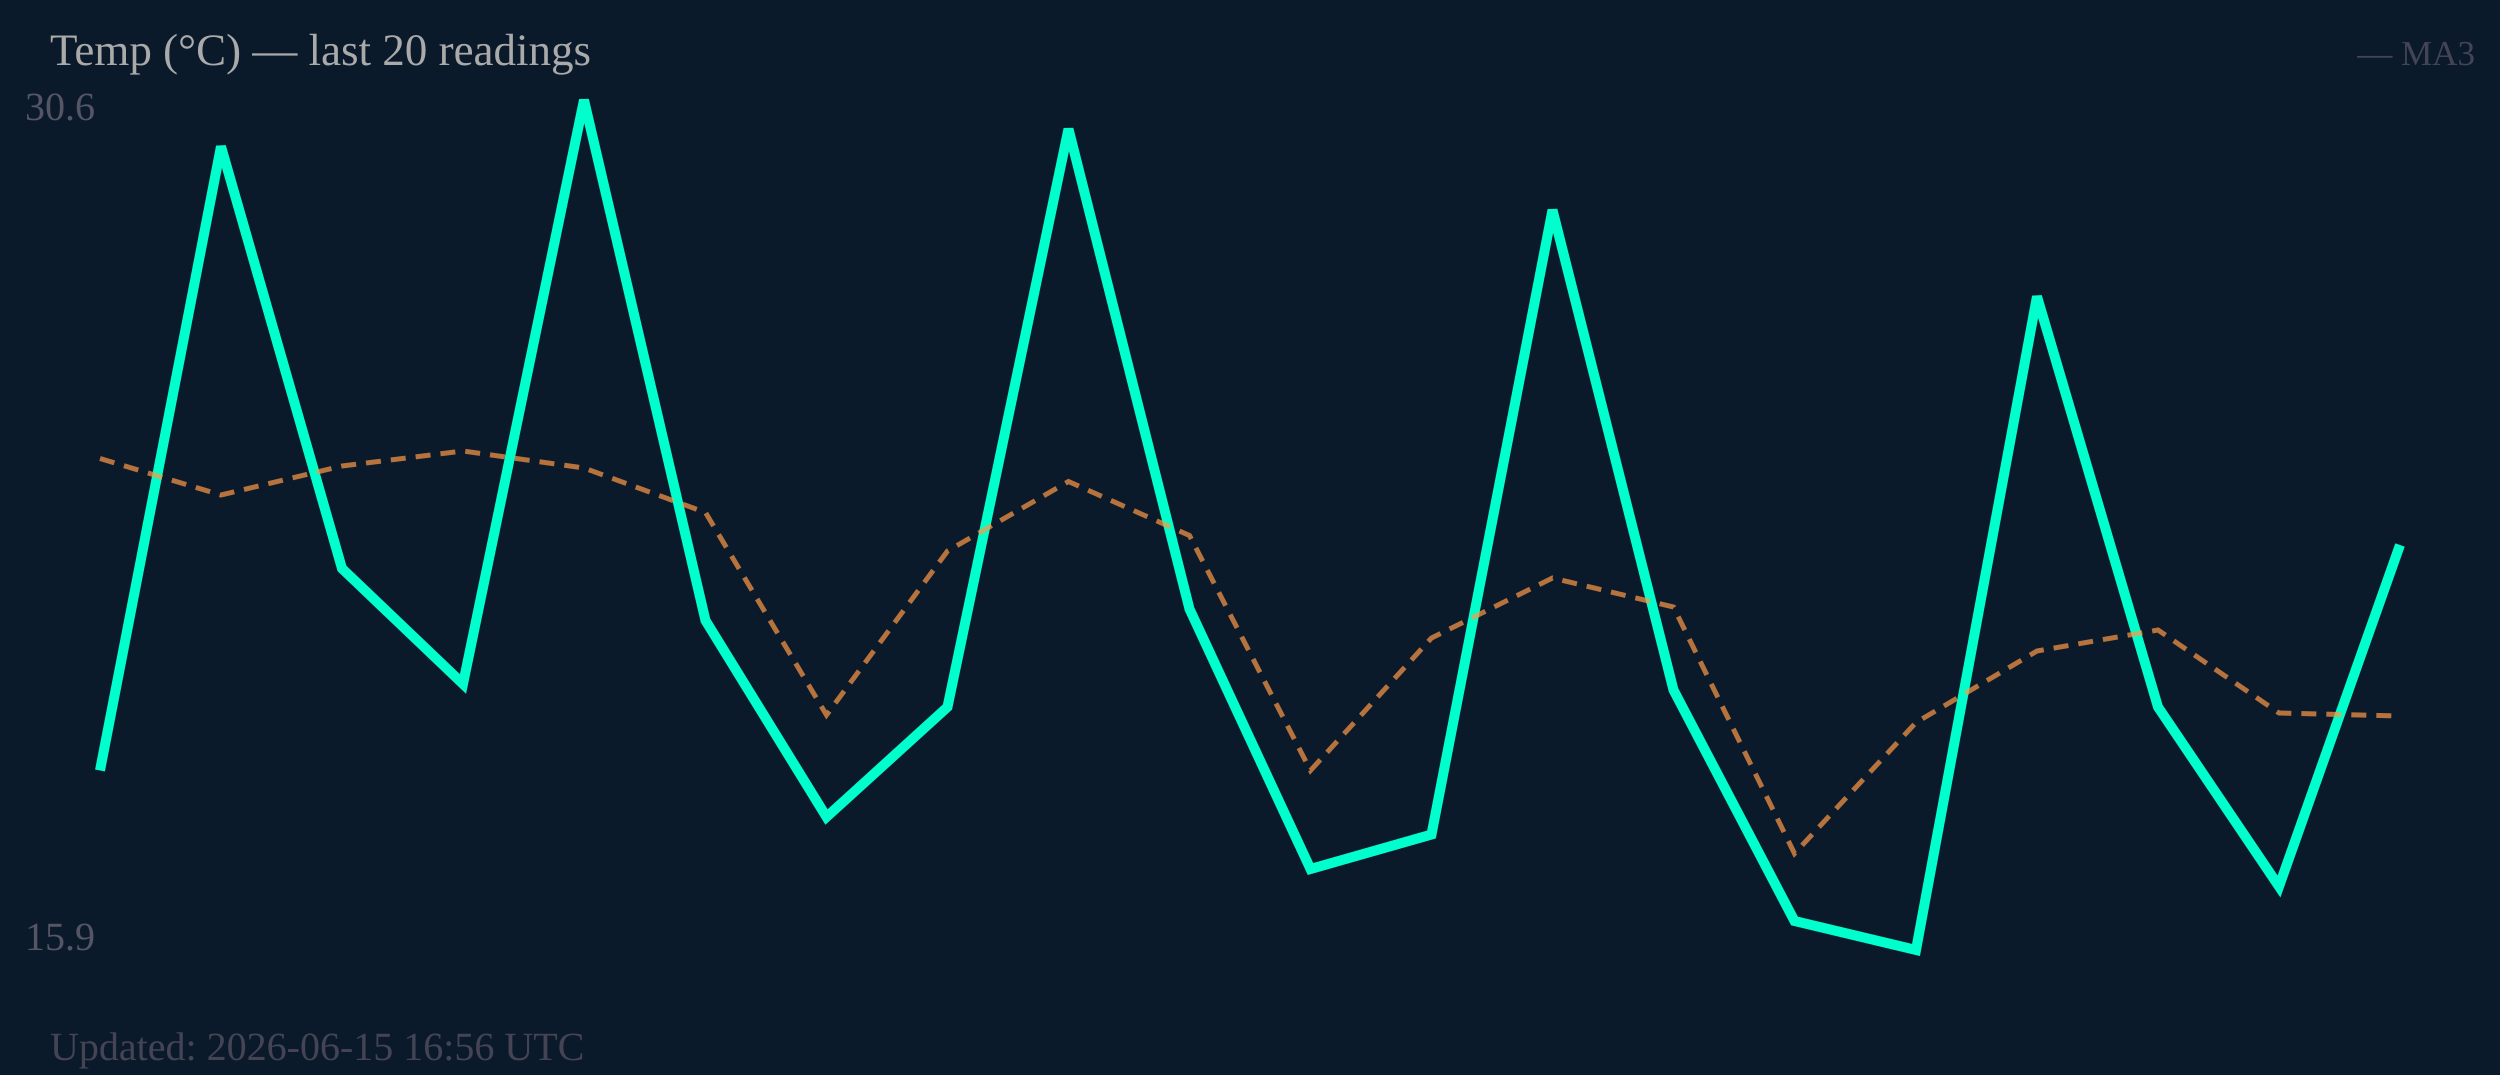
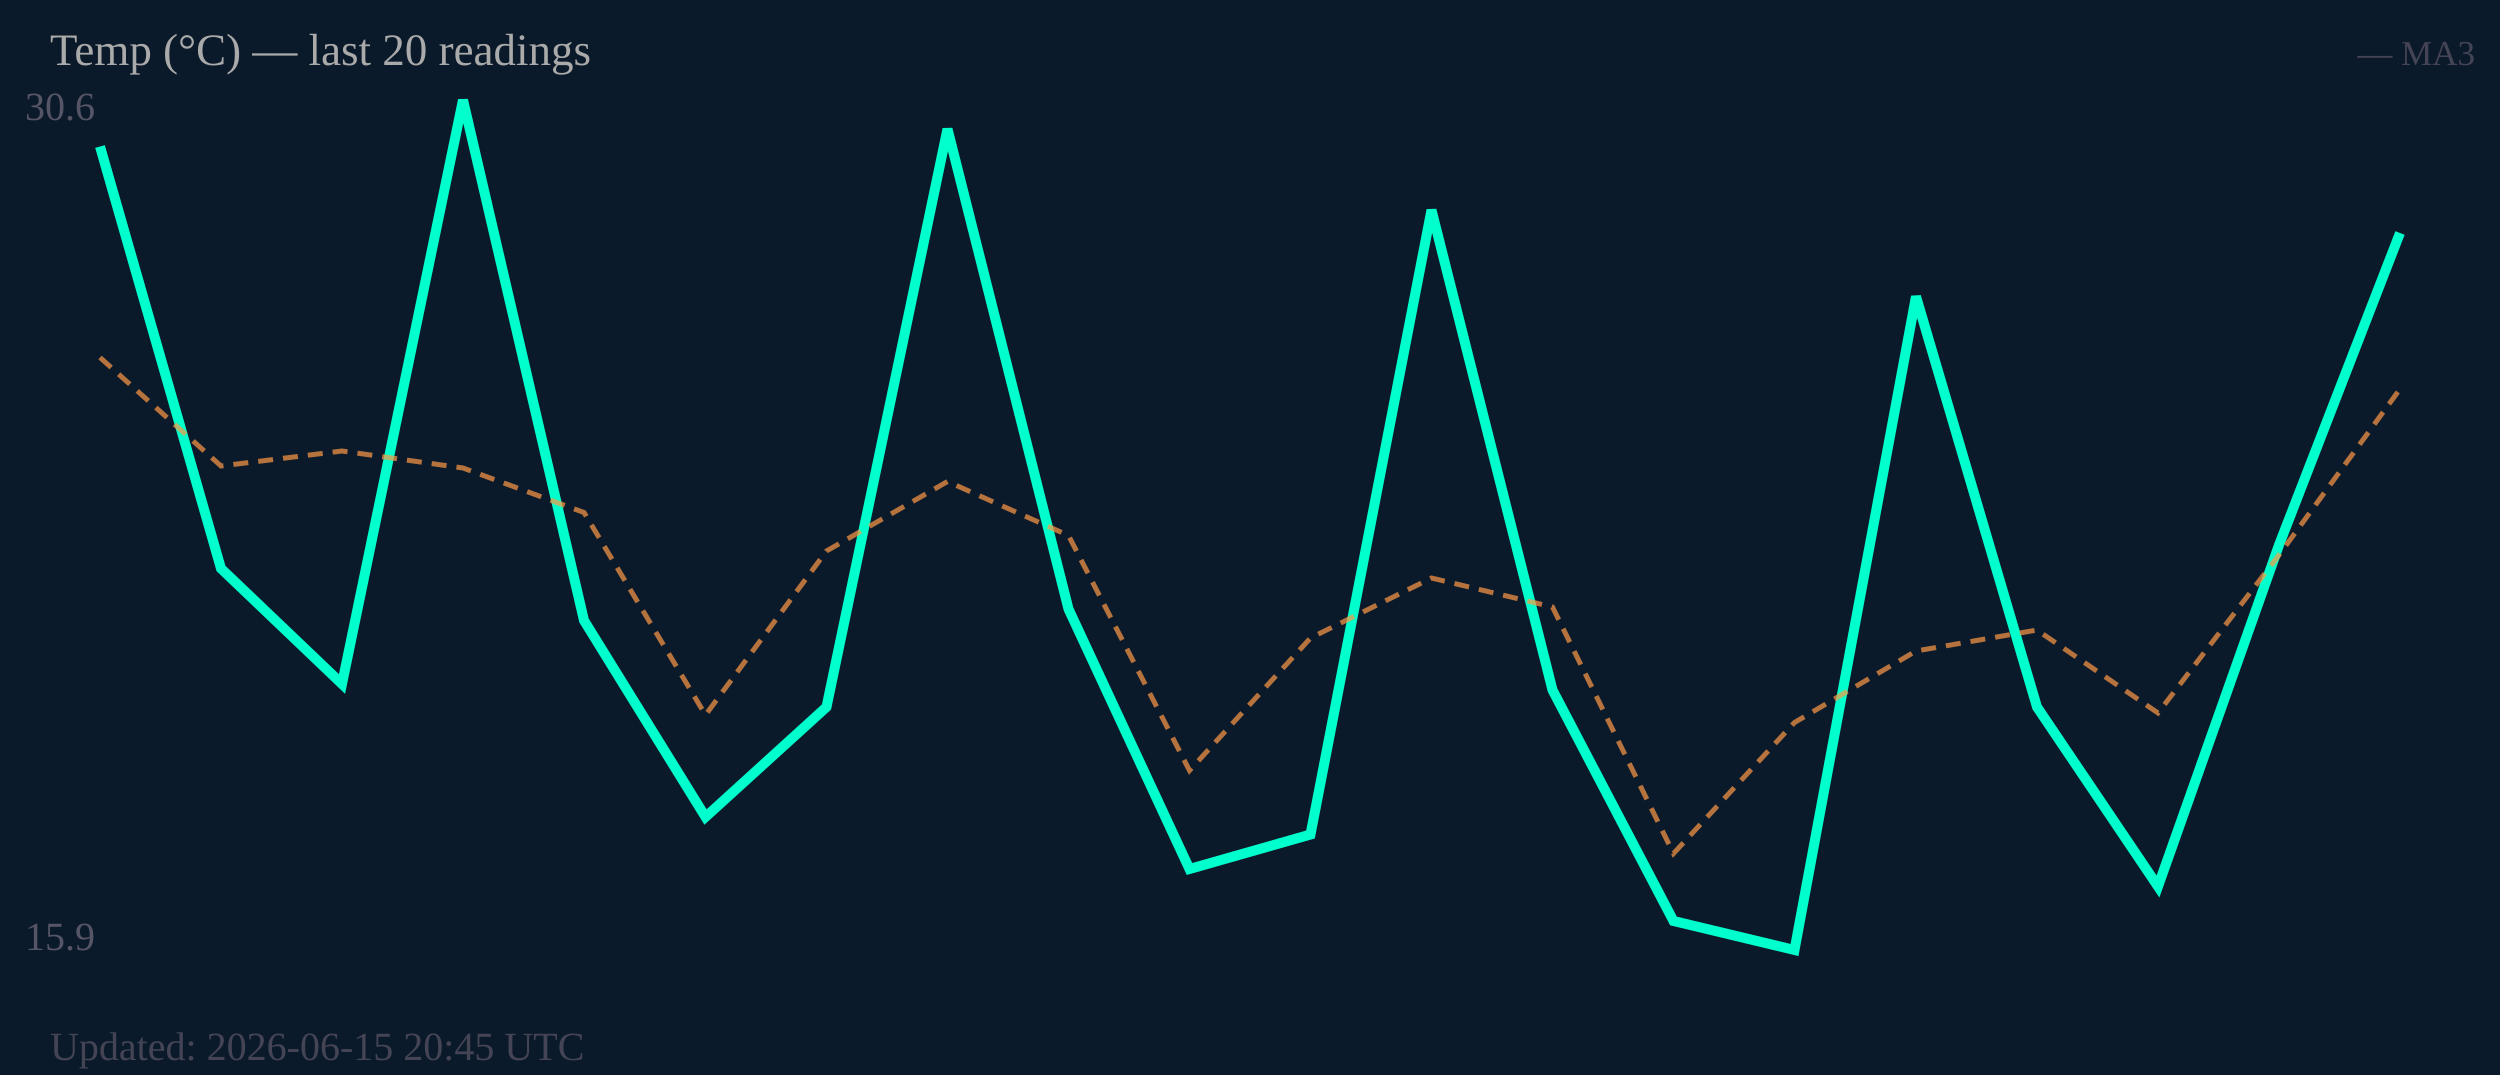
<svg xmlns="http://www.w3.org/2000/svg" width="500" height="215" viewBox="0 0 500 215">
  <rect width="500" height="215" fill="#0b1a2a" />
  <text x="5" y="24" font-size="8" fill="#556">30.6</text>
  <text x="5" y="190" font-size="8" fill="#556">15.9</text>
-   <polyline fill="none" stroke="#00ffcc" stroke-width="2" points="20.0,154.1 44.2,29.3 68.4,113.7 92.6,136.8 116.8,20.0 141.1,124.1 165.3,163.4 189.5,141.4 213.7,25.8 237.9,121.8 262.1,173.8 286.3,166.9 310.5,42.0 334.7,138.0 358.9,184.2 383.2,190.0 407.4,59.3 431.6,141.4 455.8,177.3 480.0,109.0" />
-   <polyline fill="none" stroke="#ff9944" stroke-width="1" stroke-dasharray="3,2" opacity="0.7" points="20.0,91.7 44.2,99.0 68.4,93.2 92.6,90.2 116.8,93.6 141.1,102.5 165.3,143.0 189.5,110.2 213.7,96.3 237.9,107.1 262.1,154.1 286.3,127.6 310.5,115.6 334.7,121.4 358.9,170.7 383.2,144.5 407.4,130.2 431.6,126.0 455.8,142.6 480.0,143.2" />
+   <polyline fill="none" stroke="#00ffcc" stroke-width="2" points="20.0,29.3 44.2,113.7 68.4,136.8 92.6,20.0 116.8,124.1 141.1,163.4 165.3,141.4 189.5,25.8 213.7,121.8 237.9,173.8 262.1,166.9 286.3,42.0 310.5,138.0 334.7,184.2 358.9,190.0 383.2,59.3 407.4,141.4 431.6,177.3 455.8,109.0 480.0,46.6" />
+   <polyline fill="none" stroke="#ff9944" stroke-width="1" stroke-dasharray="3,2" opacity="0.7" points="20.0,71.5 44.2,93.2 68.4,90.2 92.6,93.6 116.8,102.5 141.1,143.0 165.3,110.2 189.5,96.3 213.7,107.1 237.9,154.1 262.1,127.6 286.3,115.6 310.5,121.4 334.7,170.7 358.9,144.5 383.2,130.2 407.4,126.0 431.6,142.6 455.8,111.0 480.0,77.8" />
  <text x="10" y="13" font-size="9" fill="#aaa">Temp (°C) — last 20 readings</text>
  <text x="495" y="13" font-size="7" fill="#445" text-anchor="end">— MA3</text>
-   <text x="10" y="212" font-size="8" fill="#445">Updated: 2026-06-15 16:56 UTC</text>
+   <text x="10" y="212" font-size="8" fill="#445">Updated: 2026-06-15 20:45 UTC</text>
</svg>
